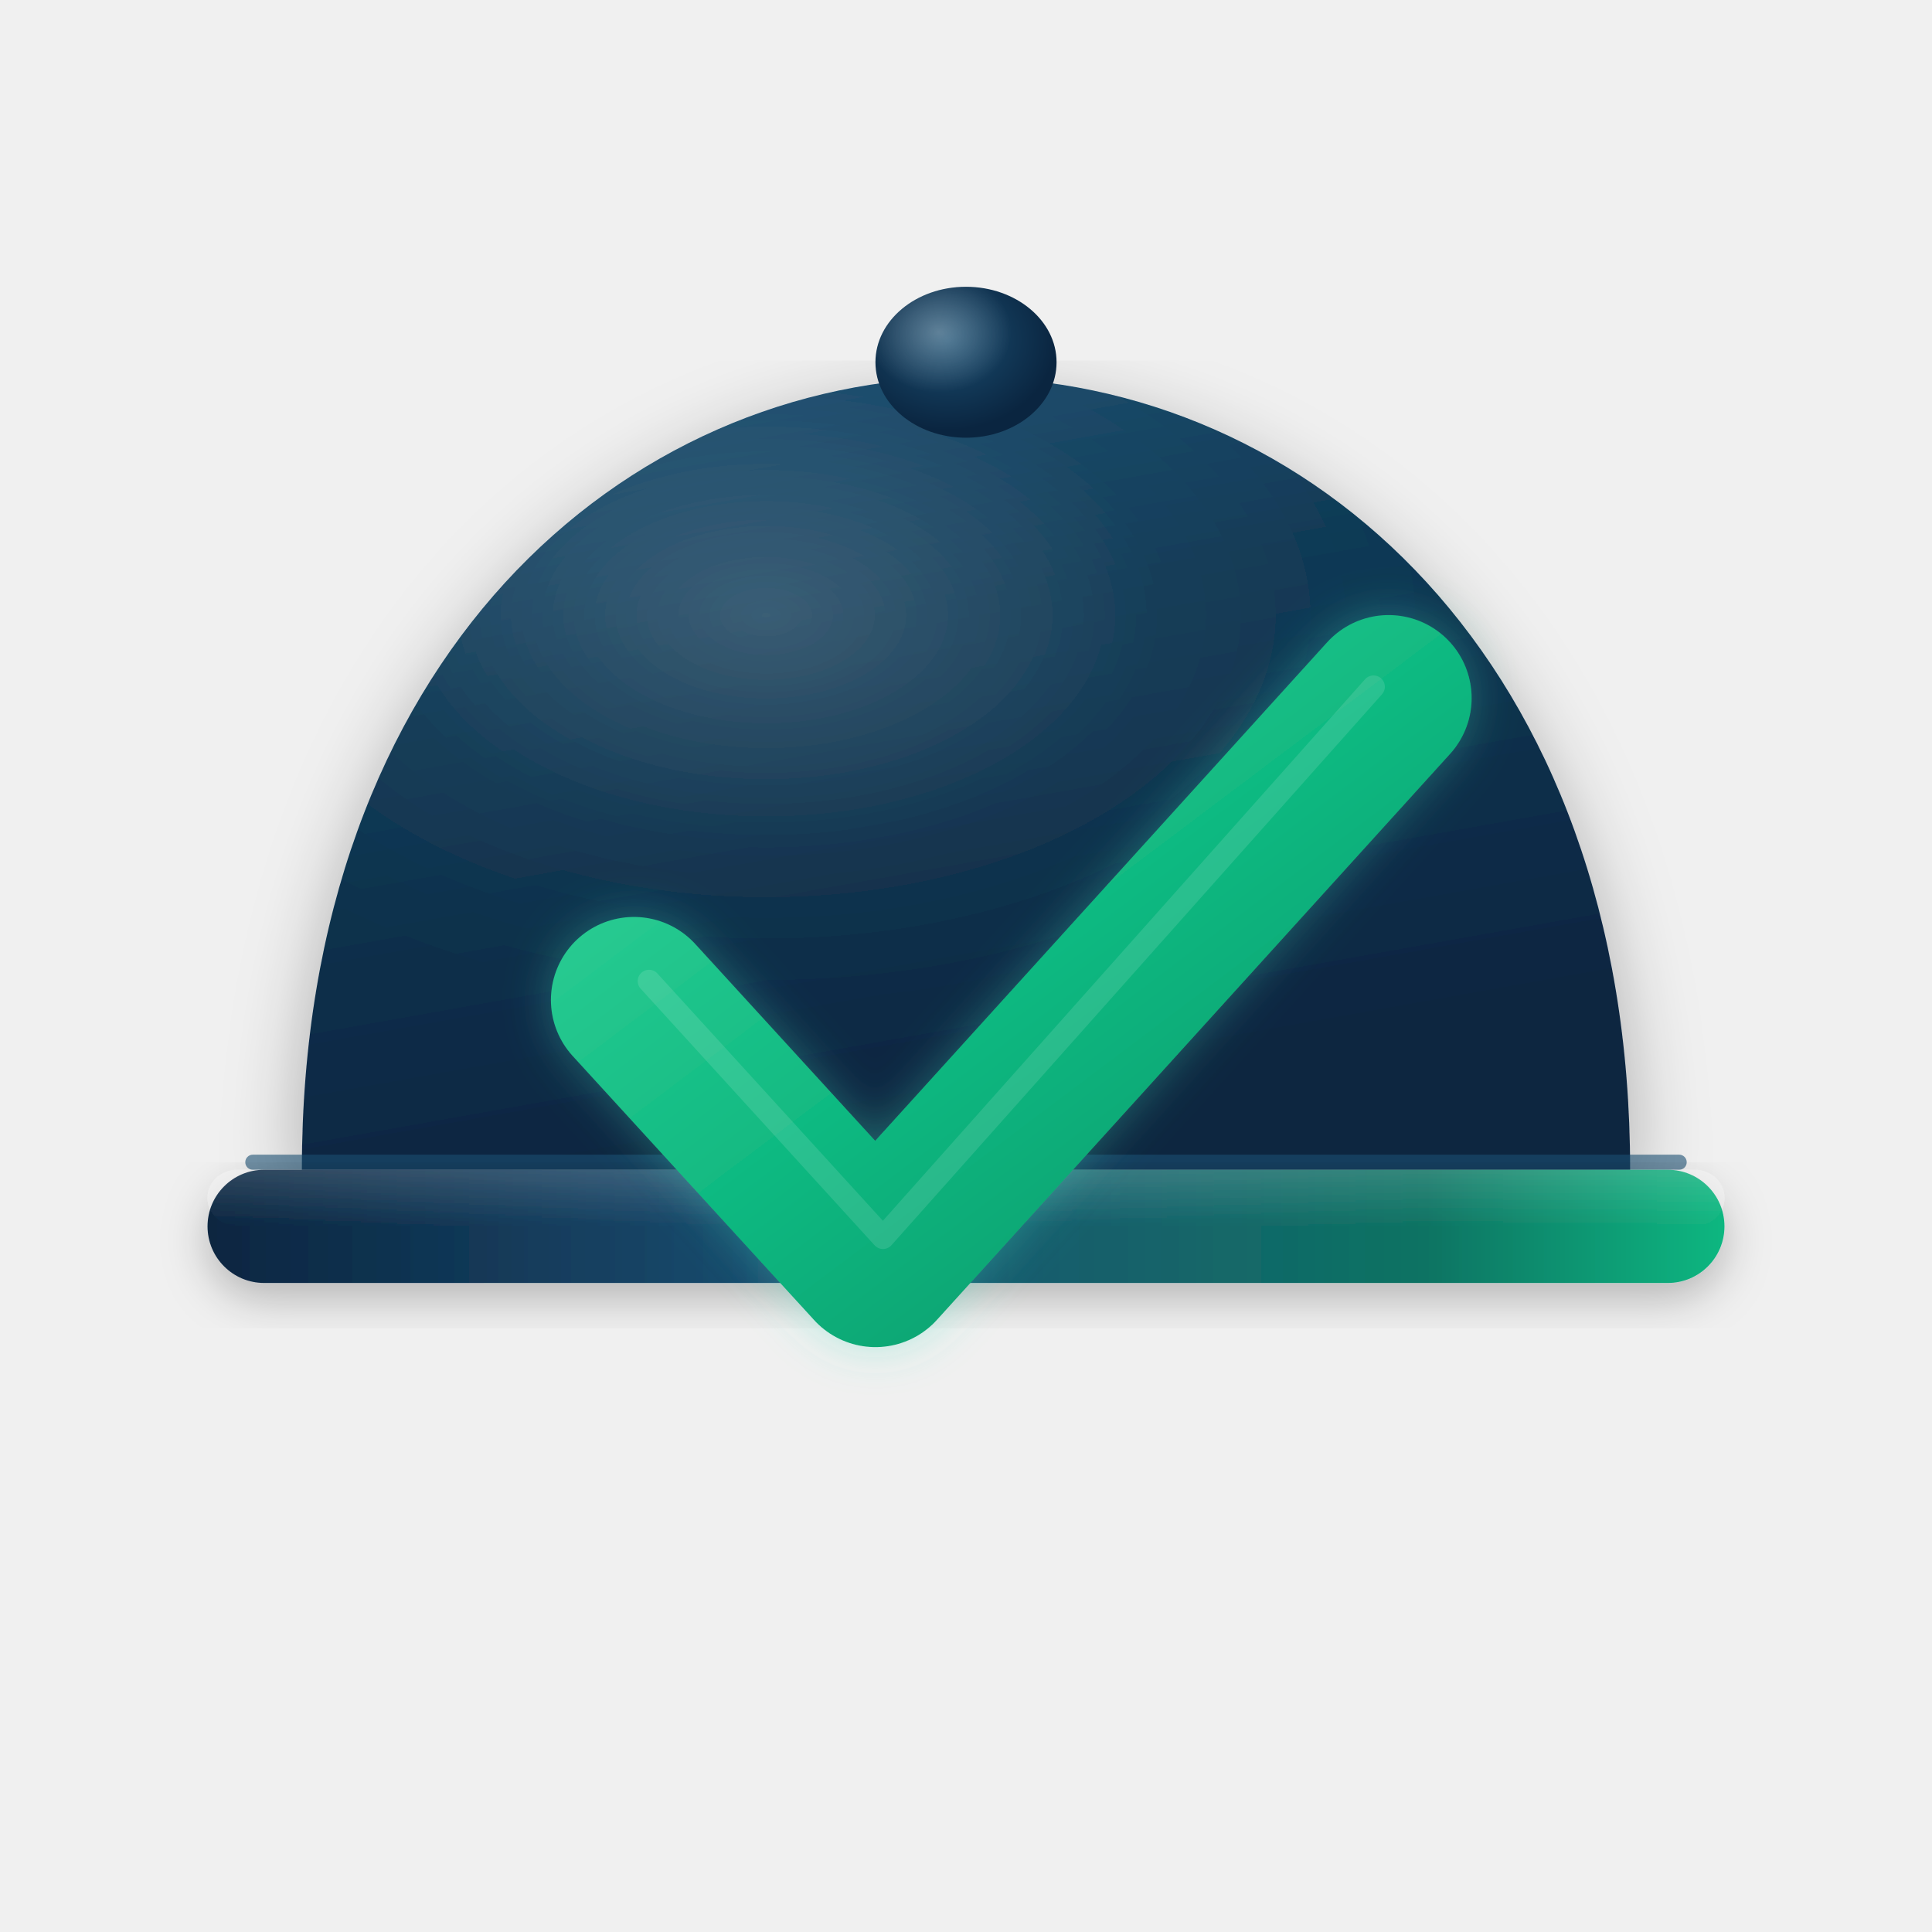
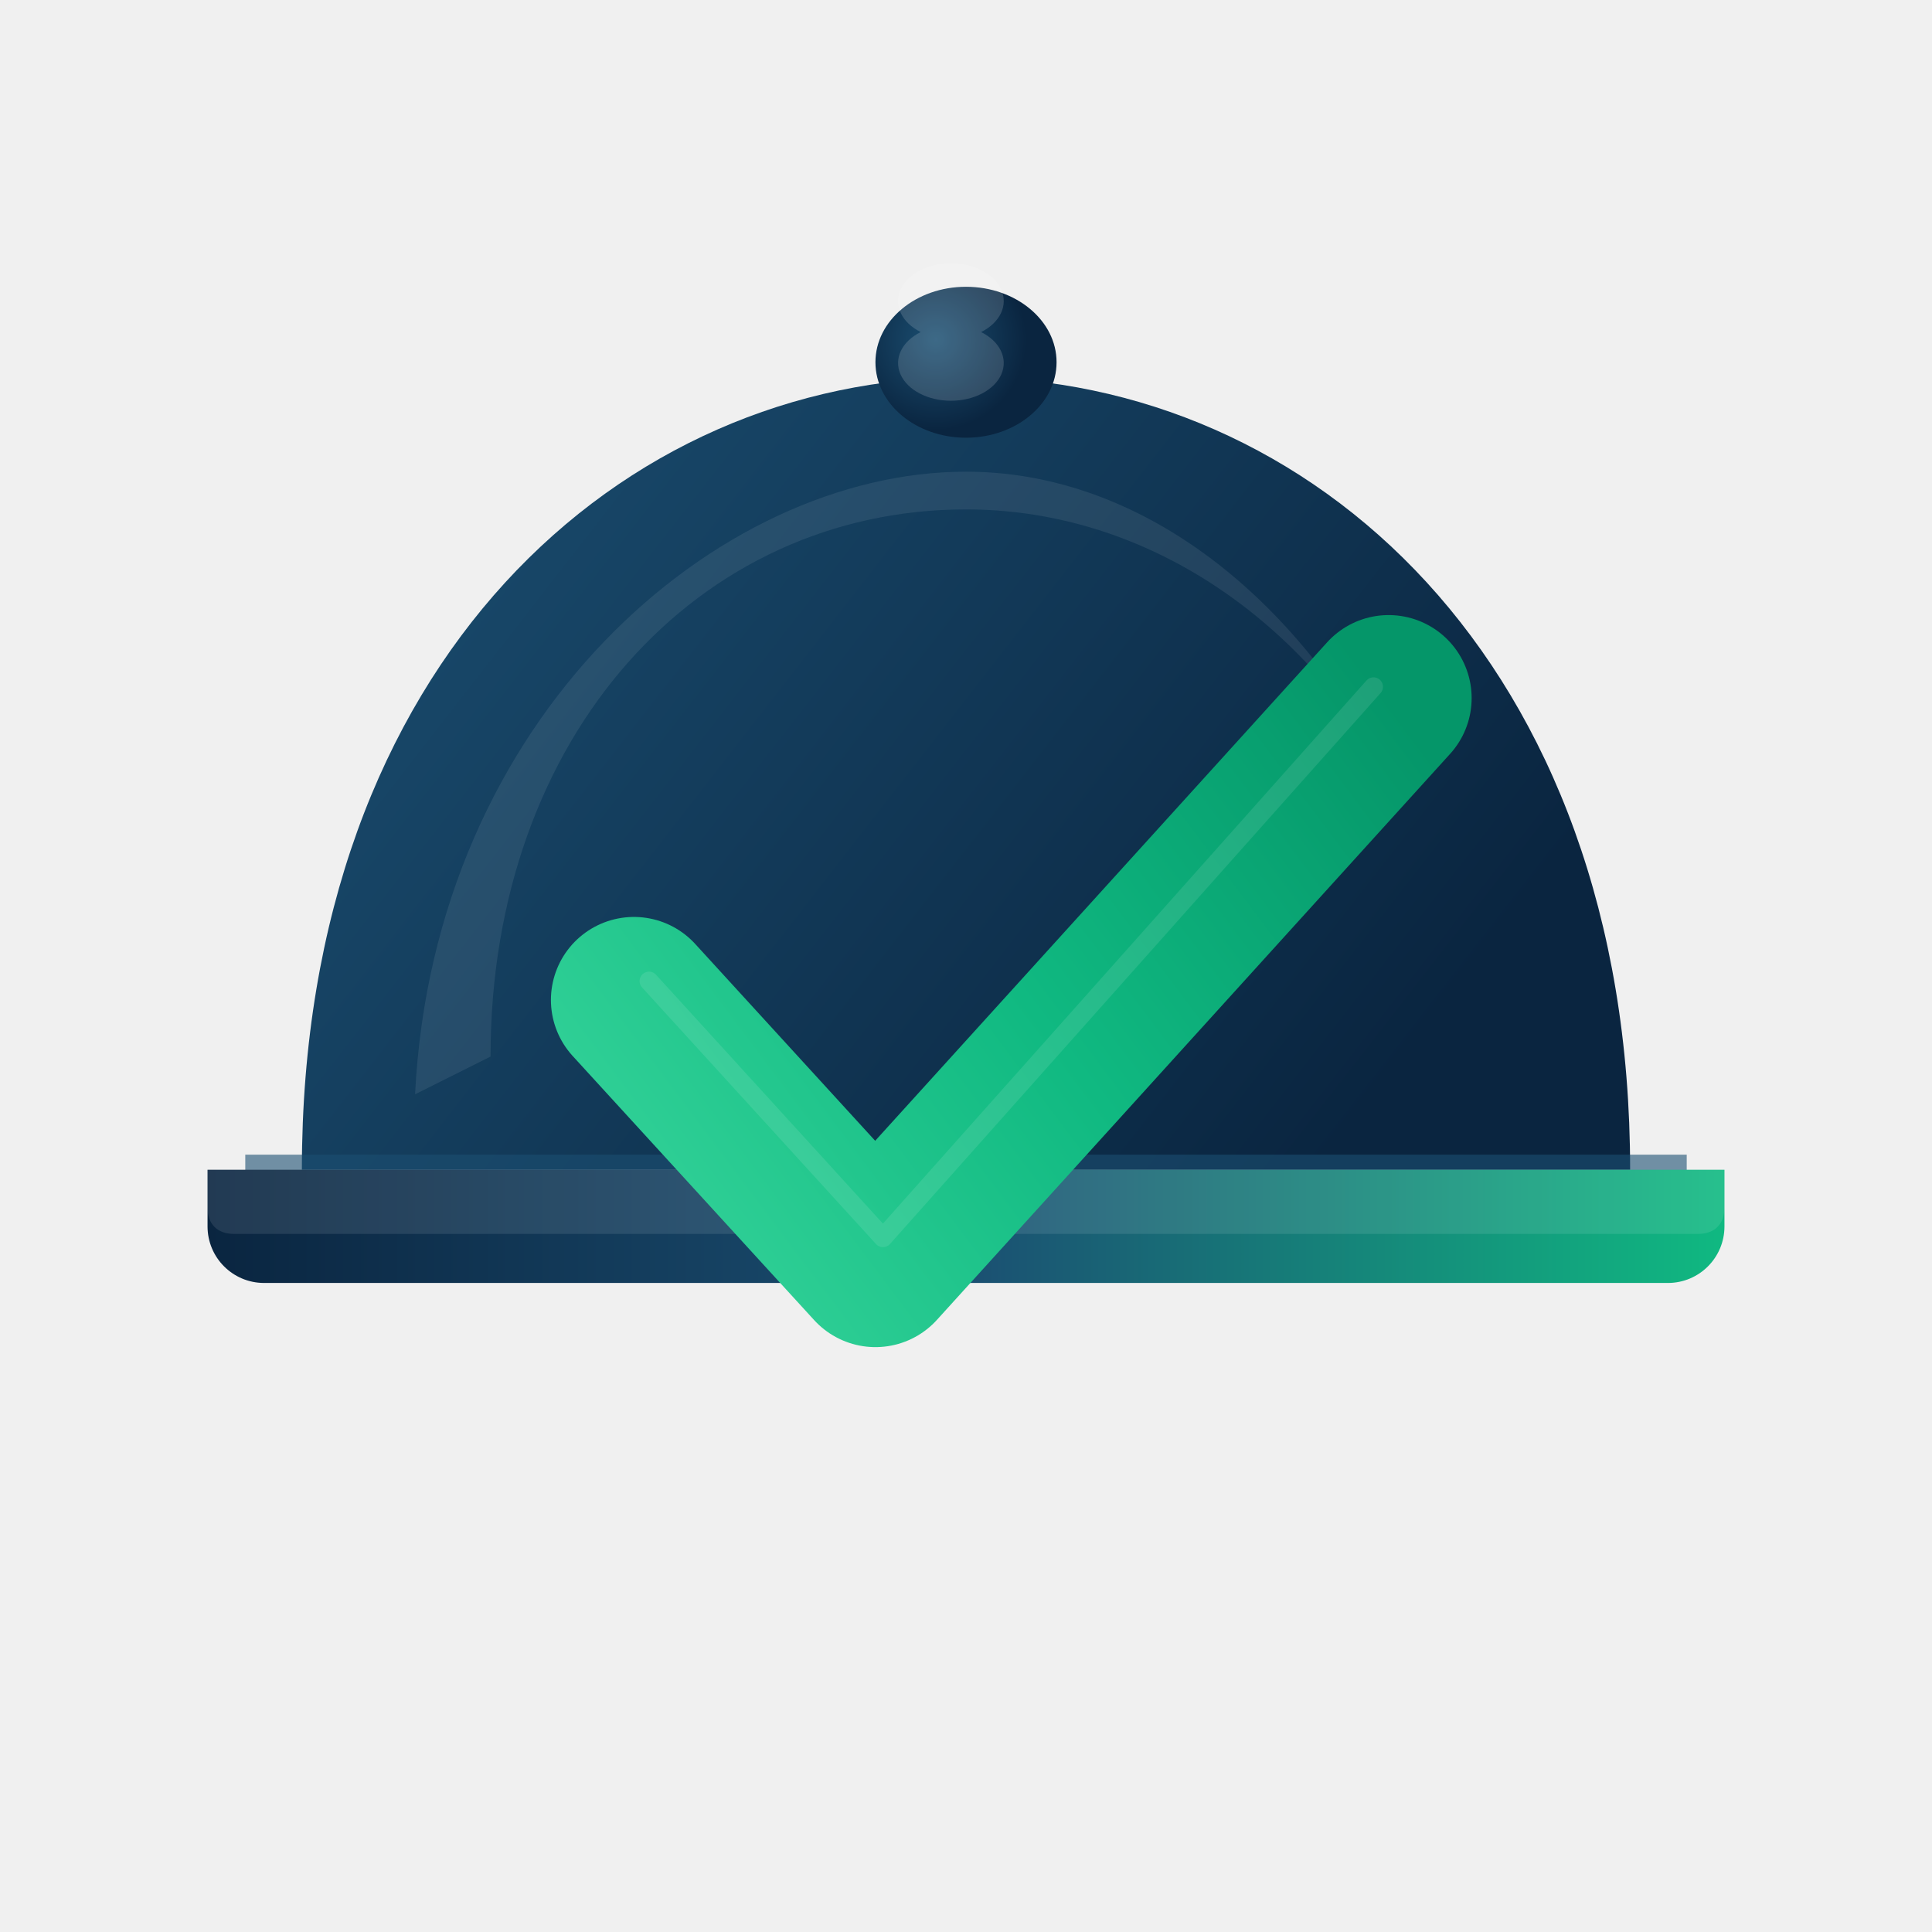
<svg xmlns="http://www.w3.org/2000/svg" viewBox="0 0 512 512">
  <defs>
-     <linearGradient id="dome" x1="0" y1="0" x2="0.3" y2="1">
+     <linearGradient id="dome" x1="80" y1="100" x2="350" y2="310" gradientUnits="userSpaceOnUse">
      <stop offset="0%" stop-color="#1B4F72" />
-       <stop offset="40%" stop-color="#0E3854" />
      <stop offset="100%" stop-color="#0A2540" />
    </linearGradient>
-     <radialGradient id="domeShine" cx="0.35" cy="0.3" r="0.5">
-       <stop offset="0%" stop-color="#FFFFFF" stop-opacity="0.18" />
-       <stop offset="60%" stop-color="#FFFFFF" stop-opacity="0.03" />
-       <stop offset="100%" stop-color="#FFFFFF" stop-opacity="0" />
+     <radialGradient id="knob" cx="248" cy="90" r="24" gradientUnits="userSpaceOnUse">
+       <stop offset="0%" stop-color="#1B4F72" />
+       <stop offset="100%" stop-color="#0A2540" />
    </radialGradient>
-     <linearGradient id="check" x1="0" y1="0" x2="1" y2="1">
+     <linearGradient id="plate" x1="55" y1="325" x2="457" y2="325" gradientUnits="userSpaceOnUse">
+       <stop offset="0%" stop-color="#0A2540" />
+       <stop offset="50%" stop-color="#1B4F72" />
+       <stop offset="100%" stop-color="#10B981" />
+     </linearGradient>
+     <linearGradient id="check" x1="168" y1="335" x2="368" y2="185" gradientUnits="userSpaceOnUse">
      <stop offset="0%" stop-color="#34D399" />
      <stop offset="50%" stop-color="#10B981" />
      <stop offset="100%" stop-color="#059669" />
    </linearGradient>
-     <filter id="checkGlow" x="-30%" y="-30%" width="160%" height="160%">
-       <feGaussianBlur in="SourceGraphic" stdDeviation="6" result="blur" />
-       <feColorMatrix in="blur" type="matrix" values="0 0 0 0 0.06  0 0 0 0 0.73  0 0 0 0 0.51  0 0 0 0.35 0" result="glow" />
-       <feMerge>
-         <feMergeNode in="glow" />
-         <feMergeNode in="SourceGraphic" />
-       </feMerge>
-     </filter>
-     <linearGradient id="plate" x1="0" y1="0" x2="1" y2="0">
-       <stop offset="0%" stop-color="#0A2540" />
-       <stop offset="40%" stop-color="#1B4F72" />
-       <stop offset="80%" stop-color="#0E7363" />
-       <stop offset="100%" stop-color="#10B981" />
-     </linearGradient>
-     <linearGradient id="plateShine" x1="0" y1="0" x2="0" y2="1">
-       <stop offset="0%" stop-color="#FFFFFF" stop-opacity="0.15" />
-       <stop offset="100%" stop-color="#FFFFFF" stop-opacity="0" />
-     </linearGradient>
-     <radialGradient id="knob" cx="0.4" cy="0.35" r="0.6">
-       <stop offset="0%" stop-color="#1B4F72" />
-       <stop offset="100%" stop-color="#0A2540" />
-     </radialGradient>
-     <radialGradient id="knobShine" cx="0.35" cy="0.3" r="0.4">
-       <stop offset="0%" stop-color="#FFFFFF" stop-opacity="0.3" />
-       <stop offset="100%" stop-color="#FFFFFF" stop-opacity="0" />
-     </radialGradient>
-     <filter id="domeShadow" x="-10%" y="-5%" width="120%" height="130%">
-       <feDropShadow dx="0" dy="6" stdDeviation="10" flood-color="#000000" flood-opacity="0.3" />
-     </filter>
-     <filter id="plateShadow" x="-5%" y="-20%" width="110%" height="160%">
-       <feDropShadow dx="0" dy="4" stdDeviation="6" flood-color="#000000" flood-opacity="0.25" />
-     </filter>
  </defs>
-   <g filter="url(#domeShadow)">
-     <path d="M80 310 C80 175, 165 100, 256 100 C347 100, 432 175, 432 310 Z" fill="url(#dome)" />
-     <path d="M80 310 C80 175, 165 100, 256 100 C347 100, 432 175, 432 310 Z" fill="url(#domeShine)" />
-   </g>
-   <ellipse cx="256" cy="96" rx="24" ry="20" fill="url(#knob)" />
-   <ellipse cx="256" cy="96" rx="24" ry="20" fill="url(#knobShine)" />
-   <rect x="65" y="306" width="382" height="4" rx="2" fill="#1B4F72" opacity="0.6" />
-   <g filter="url(#plateShadow)">
-     <rect x="55" y="310" width="402" height="30" rx="15" fill="url(#plate)" />
-     <rect x="55" y="310" width="402" height="15" rx="8" fill="url(#plateShine)" />
-   </g>
-   <path d="M168 265 L232 335 L368 185" fill="none" stroke="url(#check)" stroke-width="44" stroke-linecap="round" stroke-linejoin="round" filter="url(#checkGlow)" />
-   <path d="M172 260 L234 328 L364 182" fill="none" stroke="white" stroke-width="6" stroke-opacity="0.12" stroke-linecap="round" stroke-linejoin="round" />
+   <path d="M80 310 C80 175, 165 100, 256 100 C347 100, 432 175, 432 310 Z" fill="url(#dome)" />
+   <path d="M130 280 C130 195, 185 135, 256 135 C300 135, 340 160, 365 200 C340 155, 300 125, 256 125 C190 125, 115 190, 110 290 Z" fill="white" fill-opacity="0.08" />
+   <path d="M256 96 m-24 0 a24 20 0 1 1 48 0 a24 20 0 1 1 -48 0" fill="url(#knob)" />
+   <path d="M244 88 a14 10 0 1 1 16 0 a14 10 0 1 1 -16 0" fill="white" fill-opacity="0.15" />
+   <path d="M65 306 L447 306 L447 310 C447 312.2, 445.2 314, 443 314 L69 314 C66.8 314, 65 312.2, 65 310 Z" fill="#1B4F72" fill-opacity="0.6" />
+   <path d="M55 310 L457 310 L457 325 C457 333.3, 450.3 340, 442 340 L70 340 C61.7 340, 55 333.3, 55 325 Z" fill="url(#plate)" />
+   <path d="M55 310 L457 310 L457 320 C457 324.4, 454.4 327, 450 327 L62 327 C57.6 327, 55 324.4, 55 320 Z" fill="white" fill-opacity="0.1" />
+   <path d="M168 265 L232 335 L368 185" fill="none" stroke="url(#check)" stroke-width="44" stroke-linecap="round" stroke-linejoin="round" />
+   <path d="M172 260 L234 328 L364 182" fill="none" stroke="white" stroke-width="5" stroke-opacity="0.1" stroke-linecap="round" stroke-linejoin="round" />
</svg>
